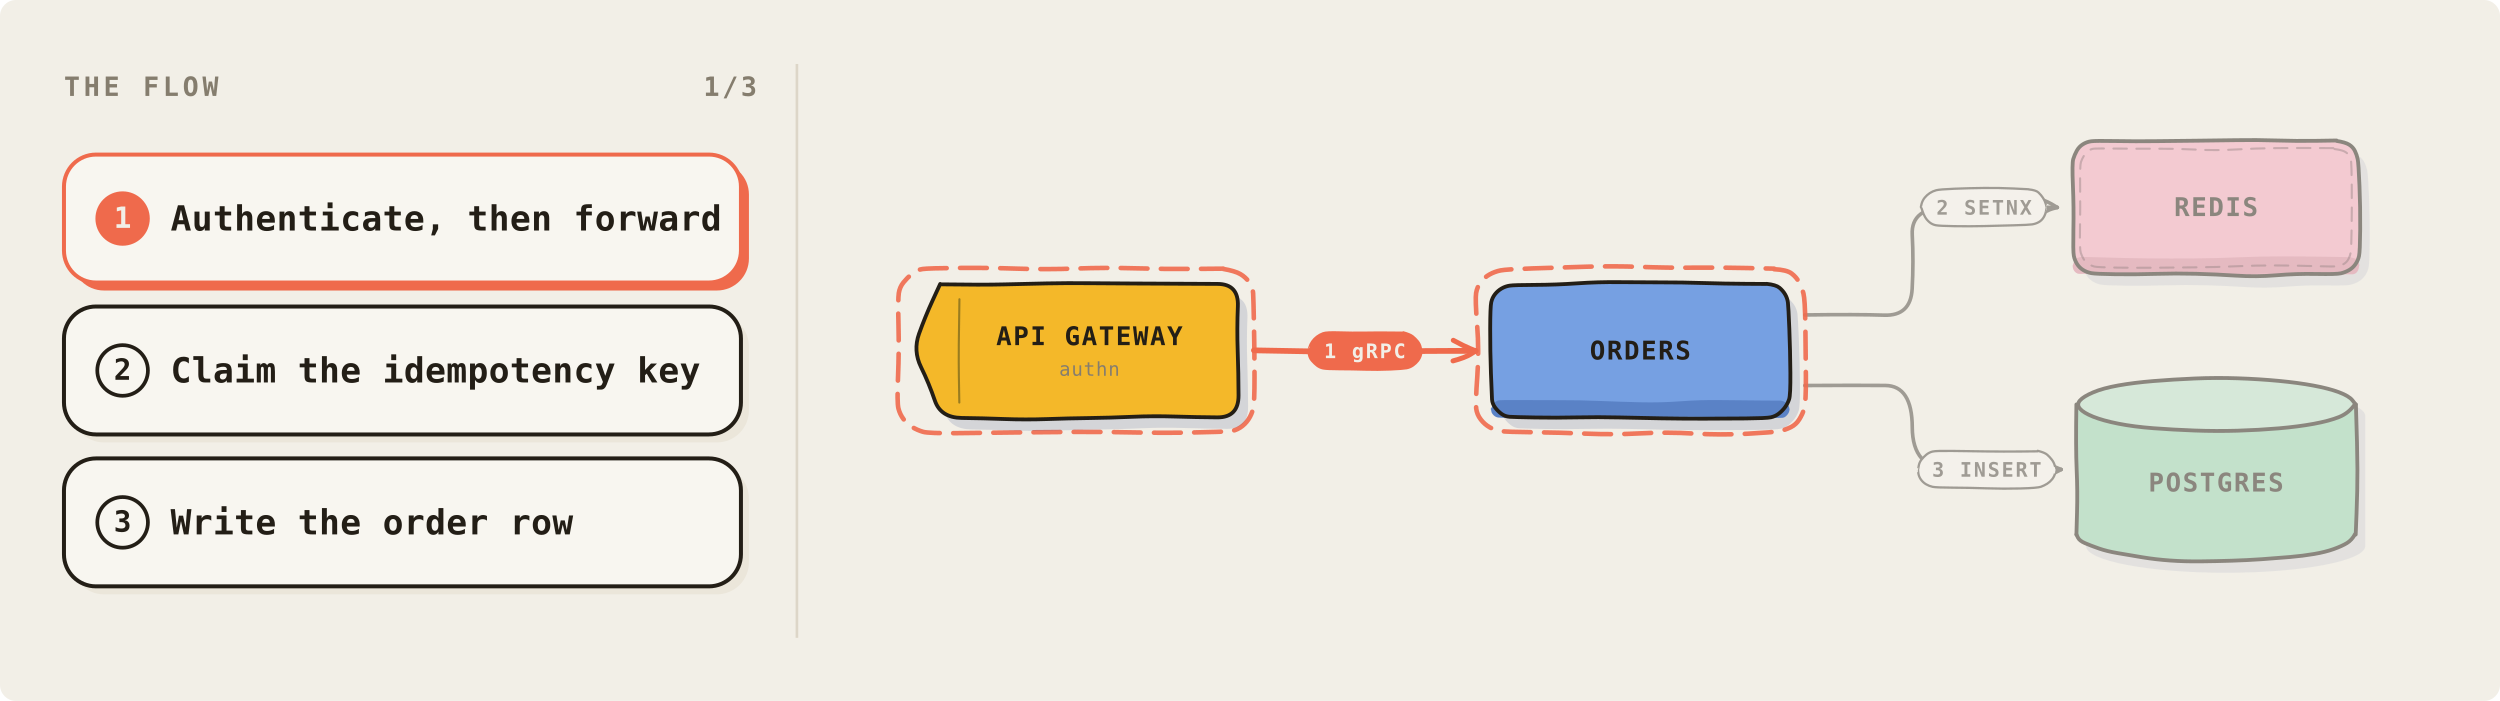
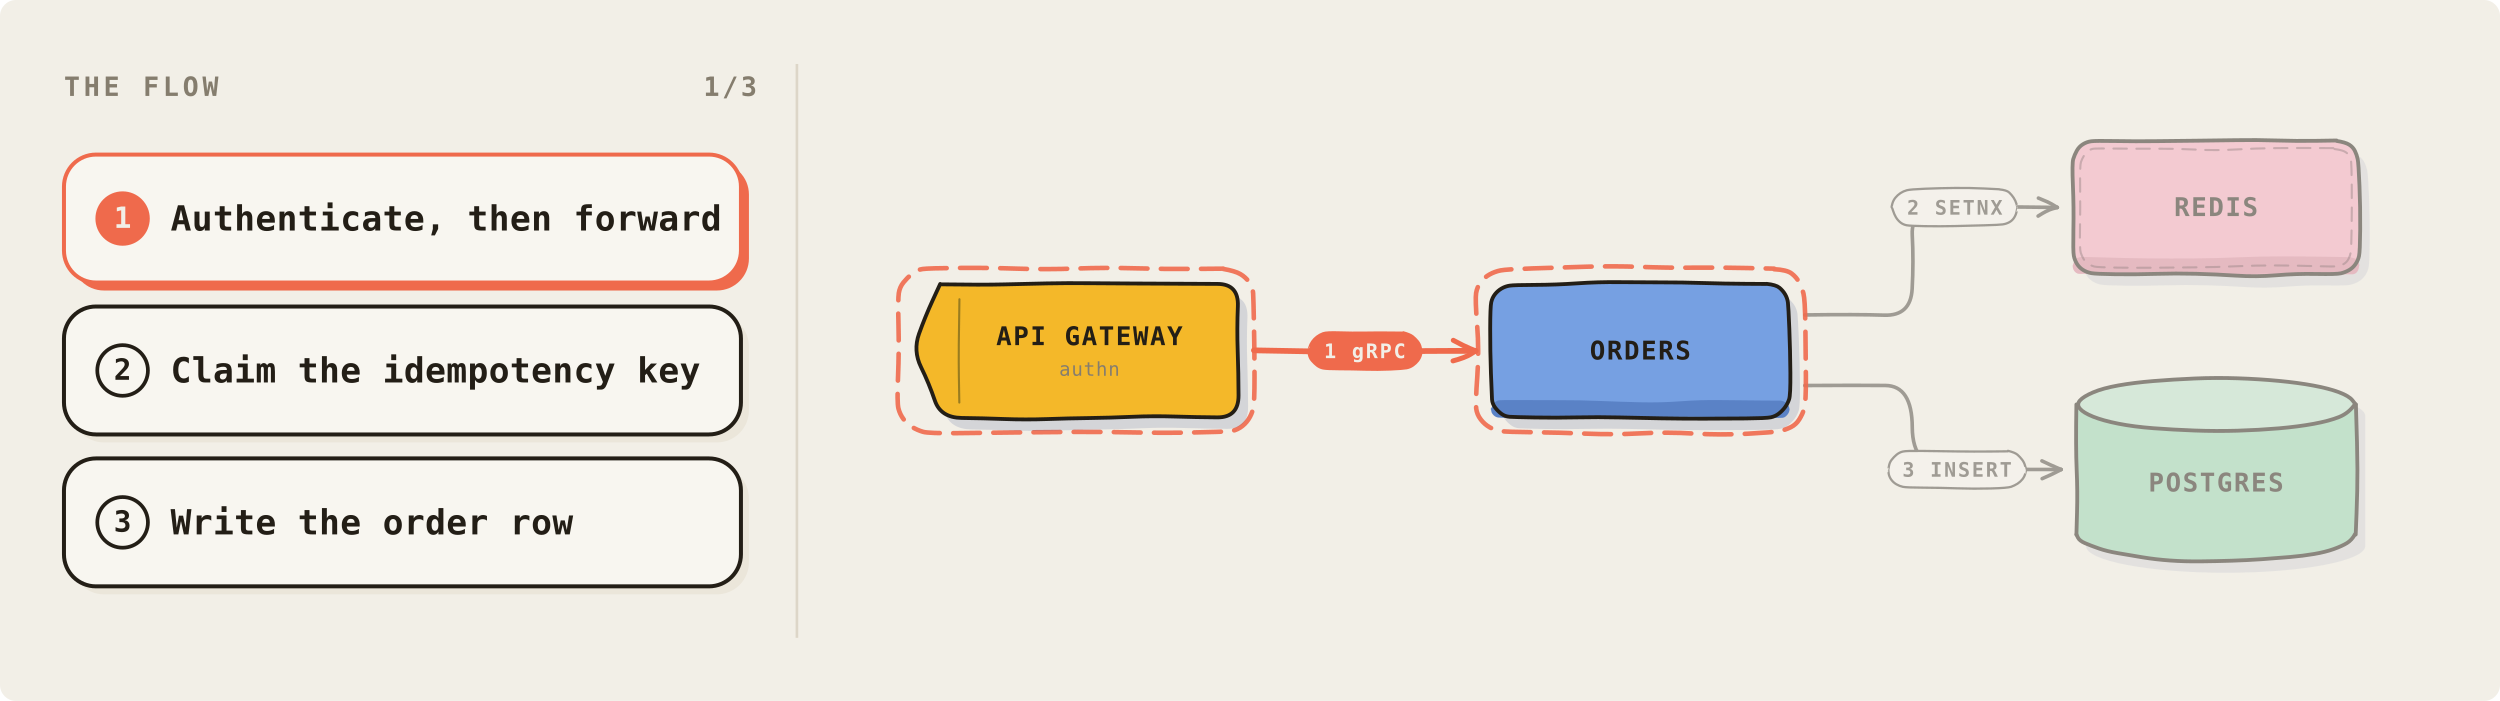
<svg xmlns="http://www.w3.org/2000/svg" viewBox="0 0 938 263" width="938" height="263" font-family="ui-monospace, 'SF Mono', Menlo, Consolas, monospace">
  <rect x="0" y="0" width="938" height="263" fill="#f2efe7" rx="6" />
  <line x1="299" y1="24" x2="299" y2="239.311" stroke="#ddd6c8" stroke-width="1" />
  <text class="t" x="24" y="36" fill="#857d6e" font-size="10" font-weight="700" text-anchor="start" letter-spacing="0.14em" font-family="ui-monospace, 'SF Mono', Menlo, Consolas, monospace">THE FLOW</text>
  <text class="t" x="284" y="36" fill="#857d6e" font-size="10" font-weight="700" text-anchor="end" letter-spacing="0.1em" font-family="ui-monospace, 'SF Mono', Menlo, Consolas, monospace">1/3</text>
  <rect x="27" y="61" width="254" height="48" rx="12" fill="#ef6a4c" />
  <rect x="24" y="58" width="254" height="48" rx="12" fill="#f8f6f0" stroke="#ef6a4c" stroke-width="1.5" />
  <circle cx="46" cy="82" r="9.5" fill="#ef6a4c" stroke="#ef6a4c" stroke-width="1.4" />
  <text class="t" x="46" y="85.5" fill="#f2efe7" font-size="11" font-weight="700" text-anchor="middle" letter-spacing="0.02em" font-family="ui-monospace, 'SF Mono', Menlo, Consolas, monospace">1</text>
  <text class="t" x="64" y="86.5" fill="#231e16" font-size="13" font-weight="600" text-anchor="start" letter-spacing="0.01em" font-family="ui-monospace, 'SF Mono', Menlo, Consolas, monospace">Authenticate, then forward</text>
  <rect x="27" y="118" width="254" height="48" rx="12" fill="#ebe6da" />
  <rect x="24" y="115" width="254" height="48" rx="12" fill="#f8f6f0" stroke="#231e16" stroke-width="1.5" />
  <circle cx="46" cy="139" r="9.5" fill="#f8f6f0" stroke="#231e16" stroke-width="1.4" />
  <text class="t" x="46" y="142.5" fill="#231e16" font-size="11" font-weight="700" text-anchor="middle" letter-spacing="0.02em" font-family="ui-monospace, 'SF Mono', Menlo, Consolas, monospace">2</text>
  <text class="t" x="64" y="143.5" fill="#231e16" font-size="13" font-weight="600" text-anchor="start" letter-spacing="0.01em" font-family="ui-monospace, 'SF Mono', Menlo, Consolas, monospace">Claim the idempotency key</text>
  <rect x="27" y="175" width="254" height="48" rx="12" fill="#ebe6da" />
  <rect x="24" y="172" width="254" height="48" rx="12" fill="#f8f6f0" stroke="#231e16" stroke-width="1.5" />
  <circle cx="46" cy="196" r="9.5" fill="#f8f6f0" stroke="#231e16" stroke-width="1.4" />
  <text class="t" x="46" y="199.5" fill="#231e16" font-size="11" font-weight="700" text-anchor="middle" letter-spacing="0.02em" font-family="ui-monospace, 'SF Mono', Menlo, Consolas, monospace">3</text>
  <text class="t" x="64" y="200.5" fill="#231e16" font-size="13" font-weight="600" text-anchor="start" letter-spacing="0.01em" font-family="ui-monospace, 'SF Mono', Menlo, Consolas, monospace">Write the order row</text>
  <g transform="translate(283.86 -6.14) scale(0.7177033)">
    <g transform="translate(18 18)">
      <g class="edge" data-edge="gateway&gt;orders" opacity="1">
        <path class="s" d="M242.01 173.71Q271.01 174.29 285.51 174.5Q300.01 174.71 314.5 174.35Q329 173.99 343.5 174L358 174" fill="none" stroke="#ef6a4c" stroke-width="3" stroke-linejoin="round" stroke-linecap="round" />
        <path class="s" d="M346.24 168.46Q351.97 171.57 354.98 172.78L358 174" fill="none" stroke="#ef6a4c" stroke-width="2.6" stroke-linejoin="round" stroke-linecap="round" />
        <path class="s" d="M346.1 179.22Q352.45 177.51 355.22 175.75L358 174" fill="none" stroke="#ef6a4c" stroke-width="2.6" stroke-linejoin="round" stroke-linecap="round" />
        <g class="tag">
          <path class="f" d="M320.07 164.3Q323.64 165.27 325.03 166.38Q326.43 167.5 327.61 168.93Q328.8 170.37 329.17 172.18Q329.54 174 329.66 174.02Q329.78 174.05 329.36 175.88Q328.93 177.72 327.8 179.15Q326.66 180.58 325.16 181.63Q323.65 182.68 321.84 183.03Q320.04 183.39 313.36 183.69Q306.68 183.99 300.01 183.78Q293.33 183.57 286.65 183.55Q279.97 183.53 278.16 183.14Q276.35 182.76 274.94 181.65Q273.52 180.54 272.3 179.1Q271.07 177.66 270.77 175.83Q270.48 174 270.45 173.99Q270.42 173.99 270.94 172.27Q271.46 170.54 272.48 169.09Q273.5 167.65 274.94 166.55Q276.39 165.46 278.18 164.79Q279.98 164.13 286.65 164.35Q293.33 164.58 300.01 164.47Q306.68 164.35 313.36 164.43L320.04 164.5Z" fill="#ef6a4c" />
          <path class="s" d="M320.07 164.3Q323.64 165.27 325.03 166.38Q326.43 167.5 327.61 168.93Q328.8 170.37 329.17 172.18Q329.54 174 329.66 174.02Q329.78 174.05 329.36 175.88Q328.93 177.72 327.8 179.15Q326.66 180.58 325.16 181.63Q323.65 182.68 321.84 183.03Q320.04 183.39 313.36 183.69Q306.68 183.99 300.01 183.78Q293.33 183.57 286.65 183.55Q279.97 183.53 278.16 183.14Q276.35 182.76 274.94 181.65Q273.52 180.54 272.3 179.1Q271.07 177.66 270.77 175.83Q270.48 174 270.45 173.99Q270.42 173.99 270.94 172.27Q271.46 170.54 272.48 169.09Q273.5 167.65 274.94 166.55Q276.39 165.46 278.18 164.79Q279.98 164.13 286.65 164.35Q293.33 164.58 300.01 164.47Q306.68 164.35 313.36 164.43L320.04 164.5Z" fill="none" stroke="#ef6a4c" stroke-width="1.2" stroke-linejoin="round" stroke-linecap="round" />
          <text class="t" x="300.01" y="177.78" fill="#f2efe7" font-size="10.5" font-weight="700" text-anchor="middle" letter-spacing="0.09em">1 gRPC</text>
        </g>
      </g>
      <g class="edge" data-edge="orders&gt;cache" opacity="0.4">
        <path class="s" d="M530 155.2Q557.72 154.83 571.53 155.32Q585.34 155.8 586.12 141.6Q586.91 127.4 586.17 113.26Q585.44 99.11 604.58 98.84Q623.72 98.56 642.86 98.78L662 99" fill="none" stroke="#231e16" stroke-width="1.9" stroke-linejoin="round" stroke-linecap="round" />
        <path class="s" d="M652.13 94.11Q657.26 96.13 659.63 97.57L662 99" fill="none" stroke="#231e16" stroke-width="1.9" stroke-linejoin="round" stroke-linecap="round" />
        <path class="s" d="M651.97 103.51Q656.65 100.5 659.32 99.75L662 99" fill="none" stroke="#231e16" stroke-width="1.9" stroke-linejoin="round" stroke-linecap="round" />
        <g class="tag">
-           <path class="f" d="M646.99 89.56Q650.83 89.94 652.16 91.19Q653.49 92.44 654.48 93.93Q655.47 95.43 655.99 97.21Q656.51 99 656.46 98.99Q656.41 98.98 656.11 100.81Q655.8 102.65 654.81 104.25Q653.82 105.86 652.21 106.73Q650.61 107.6 648.81 107.86Q647.01 108.13 639.24 108.34Q631.48 108.56 623.72 108.74Q615.96 108.92 608.18 108.79Q600.4 108.66 598.54 108.31Q596.68 107.96 595.26 106.8Q593.83 105.64 592.93 104.1Q592.03 102.56 591.48 100.78Q590.94 99 590.75 98.96Q590.56 98.93 591.05 97.11Q591.55 95.29 592.7 93.88Q593.85 92.48 595.35 91.49Q596.86 90.51 598.65 90.02Q600.44 89.53 608.2 89.22Q615.96 88.91 623.72 88.82Q631.48 88.73 639.24 89.11L647.01 89.5Z" fill="#f8f6f0" />
-           <path class="s" d="M646.99 89.56Q650.83 89.94 652.16 91.19Q653.49 92.44 654.48 93.93Q655.47 95.43 655.99 97.21Q656.51 99 656.46 98.99Q656.41 98.98 656.11 100.81Q655.8 102.65 654.81 104.25Q653.82 105.86 652.21 106.73Q650.61 107.6 648.81 107.86Q647.01 108.13 639.24 108.34Q631.48 108.56 623.72 108.74Q615.96 108.92 608.18 108.79Q600.4 108.66 598.54 108.31Q596.68 107.96 595.26 106.8Q593.83 105.64 592.93 104.1Q592.03 102.56 591.48 100.78Q590.94 99 590.75 98.96Q590.56 98.93 591.05 97.11Q591.55 95.29 592.7 93.88Q593.85 92.48 595.35 91.49Q596.86 90.51 598.65 90.02Q600.44 89.53 608.2 89.22Q615.96 88.91 623.72 88.82Q631.48 88.73 639.24 89.11L647.01 89.5Z" fill="none" stroke="#231e16" stroke-width="1.2" stroke-linejoin="round" stroke-linecap="round" />
-           <text class="t" x="623.72" y="102.78" fill="#231e16" font-size="10.5" font-weight="700" text-anchor="middle" letter-spacing="0.09em">2 SETNX</text>
+           <path class="f" d="M631.68 89.56Q635.52 89.94 636.85 91.19Q638.18 92.44 639.17 93.93Q640.16 95.43 640.68 97.21Q641.19 99 641.15 98.99Q641.1 98.98 640.79 100.81Q640.49 102.65 639.5 104.25Q638.5 105.86 636.9 106.73Q635.29 107.6 633.49 107.86Q631.69 108.13 623.93 108.34Q616.17 108.56 608.41 108.74Q600.65 108.92 592.87 108.79Q585.09 108.66 583.23 108.31Q581.37 107.96 579.94 106.8Q578.52 105.64 577.62 104.1Q576.72 102.56 576.17 100.78Q575.62 99 575.44 98.96Q575.25 98.93 575.74 97.11Q576.23 95.29 577.39 93.88Q578.54 92.48 580.04 91.49Q581.54 90.51 583.33 90.02Q585.12 89.53 592.88 89.22Q600.65 88.91 608.41 88.82Q616.17 88.73 623.93 89.11L631.69 89.5Z" fill="#f8f6f0" />
+           <path class="s" d="M631.68 89.56Q635.52 89.94 636.85 91.19Q638.18 92.44 639.17 93.93Q640.16 95.43 640.68 97.21Q641.19 99 641.15 98.99Q641.1 98.98 640.79 100.81Q640.49 102.65 639.5 104.25Q638.5 105.86 636.9 106.73Q635.29 107.6 633.49 107.86Q631.69 108.13 623.93 108.34Q616.17 108.56 608.41 108.74Q600.65 108.92 592.87 108.79Q585.09 108.66 583.23 108.31Q581.37 107.96 579.94 106.8Q578.52 105.64 577.62 104.1Q576.72 102.56 576.17 100.78Q575.62 99 575.44 98.96Q575.25 98.93 575.74 97.11Q576.23 95.29 577.39 93.88Q578.54 92.48 580.04 91.49Q581.54 90.51 583.33 90.02Q585.12 89.53 592.88 89.22Q600.65 88.91 608.41 88.82Q616.17 88.73 623.93 89.11L631.69 89.5Z" fill="none" stroke="#231e16" stroke-width="1.2" stroke-linejoin="round" stroke-linecap="round" />
+           <text class="t" x="608.41" y="102.78" fill="#231e16" font-size="10.5" font-weight="700" text-anchor="middle" letter-spacing="0.09em">2 SETNX</text>
        </g>
      </g>
      <g class="edge" data-edge="orders&gt;db" opacity="0.4">
        <path class="s" d="M530 192.09Q558.14 191.94 572.11 192.07Q586.07 192.2 586.18 213.89Q586.28 235.58 605.71 235.76Q625.14 235.95 644.57 235.97L664 236" fill="none" stroke="#231e16" stroke-width="1.9" stroke-linejoin="round" stroke-linecap="round" />
        <path class="s" d="M653.96 231.5Q658.93 233.87 661.46 234.93L664 236" fill="none" stroke="#231e16" stroke-width="1.9" stroke-linejoin="round" stroke-linecap="round" />
        <path class="s" d="M654.09 240.78Q659.13 238.59 661.57 237.29L664 236" fill="none" stroke="#231e16" stroke-width="1.9" stroke-linejoin="round" stroke-linecap="round" />
        <g class="tag">
-           <path class="f" d="M651.73 226.23Q655.4 227.1 656.75 228.29Q658.1 229.48 659.2 230.94Q660.3 232.4 660.74 234.2Q661.18 236 661.24 236.01Q661.3 236.02 660.88 237.83Q660.46 239.64 659.34 241.05Q658.23 242.46 656.73 243.42Q655.23 244.37 653.46 245.02Q651.68 245.67 642.83 245.91Q633.99 246.15 625.14 245.84Q616.29 245.54 607.45 245.49Q598.61 245.45 596.82 245.06Q595.03 244.68 593.41 243.73Q591.79 242.78 590.69 241.23Q589.59 239.68 589.34 237.84Q589.1 236 589.17 236.01Q589.25 236.03 589.54 234.2Q589.83 232.37 590.93 230.94Q592.03 229.51 593.48 228.29Q594.94 227.08 596.77 226.62Q598.6 226.16 607.45 226.3Q616.29 226.44 625.14 226.55Q633.99 226.67 642.83 226.59L651.68 226.5Z" fill="#f8f6f0" />
-           <path class="s" d="M651.73 226.23Q655.4 227.1 656.75 228.29Q658.1 229.48 659.2 230.94Q660.3 232.4 660.74 234.2Q661.18 236 661.24 236.01Q661.3 236.02 660.88 237.83Q660.46 239.64 659.34 241.05Q658.23 242.46 656.73 243.42Q655.23 244.37 653.46 245.02Q651.68 245.67 642.83 245.91Q633.99 246.15 625.14 245.84Q616.29 245.54 607.45 245.49Q598.61 245.45 596.82 245.06Q595.03 244.68 593.41 243.73Q591.79 242.78 590.69 241.23Q589.59 239.68 589.34 237.84Q589.1 236 589.17 236.01Q589.25 236.03 589.54 234.2Q589.83 232.37 590.93 230.94Q592.03 229.51 593.48 228.29Q594.94 227.08 596.77 226.62Q598.6 226.16 607.45 226.3Q616.29 226.44 625.14 226.55Q633.99 226.67 642.83 226.59L651.68 226.5Z" fill="none" stroke="#231e16" stroke-width="1.2" stroke-linejoin="round" stroke-linecap="round" />
-           <text class="t" x="625.14" y="239.78" fill="#231e16" font-size="10.5" font-weight="700" text-anchor="middle" letter-spacing="0.09em">3 INSERT</text>
+           <path class="f" d="M636.19 226.23Q639.85 227.1 641.21 228.29Q642.56 229.48 643.66 230.94Q644.76 232.4 645.2 234.2Q645.64 236 645.69 236.01Q645.75 236.02 645.34 237.83Q644.92 239.64 643.8 241.05Q642.68 242.46 641.19 243.42Q639.69 244.37 637.91 245.02Q636.14 245.67 627.29 245.91Q618.44 246.15 609.6 245.84Q600.75 245.54 591.91 245.49Q583.07 245.45 581.28 245.06Q579.49 244.68 577.87 243.73Q576.25 242.78 575.14 241.23Q574.04 239.68 573.8 237.84Q573.56 236 573.63 236.01Q573.71 236.03 574 234.2Q574.29 232.37 575.39 230.94Q576.49 229.51 577.94 228.29Q579.39 227.08 581.22 226.62Q583.06 226.16 591.9 226.3Q600.75 226.44 609.6 226.55Q618.44 226.67 627.29 226.59L636.14 226.5Z" fill="#f8f6f0" />
+           <path class="s" d="M636.19 226.23Q639.85 227.1 641.21 228.29Q642.56 229.48 643.66 230.94Q644.76 232.4 645.2 234.2Q645.64 236 645.69 236.01Q645.75 236.02 645.34 237.83Q644.92 239.64 643.8 241.05Q642.68 242.46 641.19 243.42Q639.69 244.37 637.91 245.02Q636.14 245.67 627.29 245.91Q618.44 246.15 609.6 245.84Q600.75 245.54 591.91 245.49Q583.07 245.45 581.28 245.06Q579.49 244.68 577.87 243.73Q576.25 242.78 575.14 241.23Q574.04 239.68 573.8 237.84Q573.56 236 573.63 236.01Q573.71 236.03 574 234.2Q574.29 232.37 575.39 230.94Q576.49 229.51 577.94 228.29Q579.39 227.08 581.22 226.62Q583.06 226.16 591.9 226.3Q600.75 226.44 609.6 226.55Q618.44 226.67 627.29 226.59L636.14 226.5Z" fill="none" stroke="#231e16" stroke-width="1.2" stroke-linejoin="round" stroke-linecap="round" />
+           <text class="t" x="609.6" y="239.78" fill="#231e16" font-size="10.5" font-weight="700" text-anchor="middle" letter-spacing="0.09em">3 INSERT</text>
        </g>
      </g>
      <g class="node" data-node="gateway" opacity="1">
        <path class="s" d="M225.98 131.15Q232.14 132.21 234.91 133.83Q237.68 135.45 239.55 138.1Q241.42 140.75 241.6 143.88Q241.78 147 242.04 160.5Q242.31 174 242.32 187.53Q242.34 201.07 241.61 204.12Q240.88 207.18 239.14 209.81Q237.4 212.43 234.77 214.12Q232.14 215.8 229.07 216.05Q226.01 216.29 210.61 216.63Q195.21 216.98 179.81 216.63Q164.41 216.28 149.01 216.35Q133.6 216.42 118.2 216.62Q102.8 216.82 87.39 216.99Q71.97 217.15 69.04 216.3Q66.1 215.45 63.44 213.85Q60.77 212.26 58.86 209.72Q56.95 207.18 56.17 204.09Q55.39 201 55.96 187.5Q56.53 174 56.2 160.49Q55.87 146.97 56.36 143.8Q56.84 140.62 58.8 138.21Q60.75 135.79 63.25 133.69Q65.75 131.59 68.88 131.18Q72 130.77 87.4 130.63Q102.8 130.48 118.2 131Q133.6 131.52 149.01 130.94Q164.41 130.37 179.81 130.82Q195.21 131.27 210.61 131.14L226.01 131Z" fill="none" stroke="#ef6a4c" stroke-width="2.4" stroke-linejoin="round" stroke-linecap="round" stroke-dasharray="14 7" opacity="0.9" />
        <g class="shadow" transform="translate(5 6)">
          <path class="f" d="M78 139.2Q100.29 139.53 111.43 139.23Q122.57 138.94 133.72 138.71Q144.86 138.48 156.01 138.61Q167.15 138.75 178.29 138.76Q189.44 138.78 200.58 138.87Q211.72 138.96 222.92 138.98Q234.11 139 233.62 150.67Q233.13 162.33 233.53 174Q233.93 185.67 233.97 197.25Q234.01 208.84 222.87 208.75Q211.72 208.66 200.58 208.31Q189.44 207.95 178.29 208.45Q167.15 208.94 156.01 209.1Q144.86 209.25 133.72 209.64Q122.57 210.03 111.43 209.61Q100.29 209.19 89.26 209.05Q78.24 208.9 75.21 199.97Q72.18 191.03 67.98 182.47Q63.77 173.91 66.94 165.03Q70.12 156.15 74.06 147.57L78 139" fill="#41538f" opacity="0.17" />
        </g>
        <path class="f" d="M78 139.2Q100.29 139.53 111.43 139.23Q122.57 138.94 133.72 138.71Q144.86 138.48 156.01 138.61Q167.15 138.75 178.29 138.76Q189.44 138.78 200.58 138.87Q211.72 138.96 222.92 138.98Q234.11 139 233.62 150.67Q233.13 162.33 233.53 174Q233.93 185.67 233.97 197.25Q234.01 208.84 222.87 208.75Q211.72 208.66 200.58 208.31Q189.44 207.95 178.29 208.45Q167.15 208.94 156.01 209.1Q144.86 209.25 133.72 209.64Q122.57 210.03 111.43 209.61Q100.29 209.19 89.26 209.05Q78.24 208.9 75.21 199.97Q72.18 191.03 67.98 182.47Q63.77 173.91 66.94 165.03Q70.12 156.15 74.06 147.57L78 139" fill="#f4b829" />
        <path class="s" d="M78 139.2Q100.29 139.53 111.43 139.23Q122.57 138.94 133.72 138.71Q144.86 138.48 156.01 138.61Q167.15 138.75 178.29 138.76Q189.44 138.78 200.58 138.87Q211.72 138.96 222.92 138.98Q234.11 139 233.62 150.67Q233.13 162.33 233.53 174Q233.93 185.67 233.97 197.25Q234.01 208.84 222.87 208.75Q211.72 208.66 200.58 208.31Q189.44 207.95 178.29 208.45Q167.15 208.94 156.01 209.1Q144.86 209.25 133.72 209.64Q122.57 210.03 111.43 209.61Q100.29 209.19 89.26 209.05Q78.24 208.9 75.21 199.97Q72.18 191.03 67.98 182.47Q63.77 173.91 66.94 165.03Q70.12 156.15 74.06 147.57L78 139" fill="none" stroke="#231e16" stroke-width="2" stroke-linejoin="round" stroke-linecap="round" />
        <path class="s" d="M88.06 147Q87.54 174 87.77 187.5L88 201" fill="none" stroke="#4e4a18" stroke-width="1.1" stroke-linejoin="round" stroke-linecap="round" opacity="0.55" />
        <text class="t" x="156.01" y="171" fill="#231e16" font-size="13.5" font-weight="700" text-anchor="middle" letter-spacing="0.06em">API GATEWAY</text>
        <text class="t" x="156.01" y="187" fill="#857d6e" font-size="10" font-weight="500" text-anchor="middle" letter-spacing="0.04em">authn</text>
      </g>
      <g class="node" data-node="orders" opacity="1">
        <path class="s" d="M513.94 131.29Q520.53 131.6 523.09 133.53Q525.65 135.46 527.07 138.2Q528.49 140.94 529.29 143.97Q530.09 147 530.3 160.5Q530.51 174 530.57 187.56Q530.62 201.12 529.71 204.13Q528.79 207.13 527.11 209.81Q525.44 212.5 522.72 213.86Q520.01 215.22 517.01 215.89Q514 216.55 500 217.3Q486 218.05 472 217.21Q458 216.36 444 217.11Q430 217.86 416 217.27Q402 216.68 388.06 216.52Q374.13 216.36 371.09 215.94Q368.06 215.52 365.3 213.96Q362.55 212.4 360.58 209.82Q358.6 207.25 358.21 204.12Q357.81 201 358.78 187.5Q359.76 174 358.7 160.46Q357.64 146.93 358.17 143.73Q358.7 140.53 360.63 138.01Q362.55 135.49 365.25 134.01Q367.94 132.53 370.97 131.92Q374 131.32 388 130.86Q402 130.4 416 129.98Q430 129.56 444 130.08Q458 130.61 472 130.48Q486 130.35 500 130.68L514 131Z" fill="none" stroke="#ef6a4c" stroke-width="2.4" stroke-linejoin="round" stroke-linecap="round" stroke-dasharray="14 7" opacity="0.9" />
        <g class="shadow" transform="translate(5 6)">
          <path class="f" d="M510.01 138.94Q514.91 139.44 516.73 140.96Q518.55 142.47 519.72 144.46Q520.89 146.45 521.17 148.72Q521.45 151 521.91 162.5Q522.37 174 522.46 185.55Q522.55 197.11 521.79 199.33Q521.04 201.56 519.69 203.41Q518.34 205.27 516.48 206.73Q514.61 208.19 512.31 208.7Q510 209.21 499 209.31Q488 209.42 477 209.43Q466 209.44 455 209.25Q444 209.05 433 208.79Q422 208.52 411 208.76Q400 209.01 389.04 208.81Q378.08 208.61 375.68 208.44Q373.28 208.27 371.39 206.88Q369.51 205.49 368.08 203.57Q366.65 201.64 366.48 199.32Q366.31 197 365.91 185.5Q365.5 174 365.53 162.46Q365.56 150.91 366.08 148.55Q366.6 146.2 368.05 144.35Q369.51 142.51 371.49 141.37Q373.47 140.22 375.73 139.88Q378 139.53 389 139.49Q400 139.44 411 138.68Q422 137.92 433 138.05Q444 138.18 455 138.17Q466 138.16 477 138.51Q488 138.86 499 138.93L510 139Z" fill="#41538f" opacity="0.17" />
        </g>
        <path class="f" d="M510.01 138.94Q514.91 139.44 516.73 140.96Q518.55 142.47 519.72 144.46Q520.89 146.45 521.17 148.72Q521.45 151 521.91 162.5Q522.37 174 522.46 185.55Q522.55 197.11 521.79 199.33Q521.04 201.56 519.69 203.41Q518.34 205.27 516.48 206.73Q514.61 208.19 512.31 208.7Q510 209.21 499 209.31Q488 209.42 477 209.43Q466 209.44 455 209.25Q444 209.05 433 208.79Q422 208.52 411 208.76Q400 209.01 389.04 208.81Q378.08 208.61 375.68 208.44Q373.28 208.27 371.39 206.88Q369.51 205.49 368.08 203.57Q366.65 201.64 366.48 199.32Q366.31 197 365.91 185.5Q365.5 174 365.53 162.46Q365.56 150.91 366.08 148.55Q366.6 146.2 368.05 144.35Q369.51 142.51 371.49 141.37Q373.47 140.22 375.73 139.88Q378 139.53 389 139.49Q400 139.44 411 138.68Q422 137.92 433 138.05Q444 138.18 455 138.17Q466 138.16 477 138.51Q488 138.86 499 138.93L510 139Z" fill="#76a0e2" />
        <path class="f" d="M517.51 199.96Q519.2 200.37 519.86 200.9Q520.51 201.43 521.11 202.1Q521.71 202.77 521.85 203.63Q522 204.5 522.05 204.51Q522.1 204.52 521.9 205.39Q521.7 206.25 521.2 206.97Q520.69 207.69 519.98 208.29Q519.27 208.88 518.38 208.97Q517.5 209.05 507 209.3Q496.5 209.54 486 208.84Q475.5 208.14 465 208.35Q454.5 208.57 444 208.66Q433.5 208.74 423 208.85Q412.5 208.96 402 209.26Q391.5 209.56 381 209.26Q370.51 208.96 369.63 208.83Q368.75 208.69 368.01 208.2Q367.27 207.71 366.72 206.98Q366.17 206.26 366.09 205.38Q366 204.5 365.82 204.46Q365.64 204.43 366.18 203.73Q366.71 203.03 367.06 202.24Q367.41 201.45 368.08 200.83Q368.75 200.2 369.63 199.91Q370.5 199.62 381 199.7Q391.5 199.79 402 199.76Q412.5 199.74 423 200.17Q433.5 200.6 444 200.86Q454.5 201.12 465 200.34Q475.5 199.56 486 199.71Q496.5 199.86 507 199.93L517.5 200Z" fill="#5a82c6" />
        <path class="s" d="M510.01 138.94Q514.91 139.44 516.73 140.96Q518.55 142.47 519.72 144.46Q520.89 146.45 521.17 148.72Q521.45 151 521.91 162.5Q522.37 174 522.46 185.55Q522.55 197.11 521.79 199.33Q521.04 201.56 519.69 203.41Q518.34 205.27 516.48 206.73Q514.61 208.19 512.31 208.7Q510 209.21 499 209.31Q488 209.42 477 209.43Q466 209.44 455 209.25Q444 209.05 433 208.79Q422 208.52 411 208.76Q400 209.01 389.04 208.81Q378.08 208.61 375.68 208.44Q373.28 208.27 371.39 206.88Q369.51 205.49 368.08 203.57Q366.65 201.64 366.48 199.32Q366.31 197 365.91 185.5Q365.5 174 365.53 162.46Q365.56 150.91 366.08 148.55Q366.6 146.2 368.05 144.35Q369.51 142.51 371.49 141.37Q373.47 140.22 375.73 139.88Q378 139.53 389 139.49Q400 139.44 411 138.68Q422 137.92 433 138.05Q444 138.18 455 138.17Q466 138.16 477 138.51Q488 138.86 499 138.93L510 139Z" fill="none" stroke="#231e16" stroke-width="2" stroke-linejoin="round" stroke-linecap="round" />
        <text class="t" x="444" y="178.5" fill="#231e16" font-size="13.5" font-weight="700" text-anchor="middle" letter-spacing="0.06em">ORDERS</text>
      </g>
      <g class="node" data-node="cache" opacity="0.5">
        <g class="shadow" transform="translate(5 6)">
          <path class="f" d="M807.96 64.22Q812.59 64.92 814.59 66.18Q816.6 67.44 817.59 69.47Q818.59 71.51 819.04 73.75Q819.5 76 819.97 87.5Q820.45 99 820.35 110.53Q820.25 122.05 819.74 124.37Q819.24 126.69 817.89 128.64Q816.55 130.58 814.55 131.74Q812.55 132.9 810.28 133.44Q808 133.98 797.5 133.78Q787 133.58 776.5 134.46Q766 135.34 755.5 134.65Q745 133.97 734.5 133.68Q724 133.4 713.5 133.73Q703 134.06 692.52 133.92Q682.05 133.77 679.78 133.35Q677.51 132.93 675.51 131.71Q673.52 130.48 672.3 128.52Q671.09 126.56 670.64 124.28Q670.19 122 670.42 110.5Q670.65 99 670.16 87.47Q669.67 75.93 670.34 73.7Q671.01 71.47 672.18 69.37Q673.34 67.26 675.36 65.99Q677.37 64.73 679.69 64.41Q682 64.09 692.5 64.29Q703 64.49 713.5 64.35Q724 64.21 734.5 64.11Q745 64.02 755.5 63.83Q766 63.64 776.5 63.99Q787 64.34 797.5 64.17L808 64Z" fill="#41538f" opacity="0.17" />
        </g>
        <path class="f" d="M807.96 64.22Q812.59 64.92 814.59 66.18Q816.6 67.44 817.59 69.47Q818.59 71.51 819.04 73.75Q819.5 76 819.97 87.5Q820.45 99 820.35 110.53Q820.25 122.05 819.74 124.37Q819.24 126.69 817.89 128.64Q816.55 130.58 814.55 131.74Q812.55 132.9 810.28 133.44Q808 133.98 797.5 133.78Q787 133.58 776.5 134.46Q766 135.34 755.5 134.65Q745 133.97 734.5 133.68Q724 133.4 713.5 133.73Q703 134.06 692.52 133.92Q682.05 133.77 679.78 133.35Q677.51 132.93 675.51 131.71Q673.52 130.48 672.3 128.52Q671.09 126.56 670.64 124.28Q670.19 122 670.42 110.5Q670.65 99 670.16 87.47Q669.67 75.93 670.34 73.7Q671.01 71.47 672.18 69.37Q673.34 67.26 675.36 65.99Q677.37 64.73 679.69 64.41Q682 64.09 692.5 64.29Q703 64.49 713.5 64.35Q724 64.21 734.5 64.11Q745 64.02 755.5 63.83Q766 63.64 776.5 63.99Q787 64.34 797.5 64.17L808 64Z" fill="#f3a6bb" />
        <path class="f" d="M815.48 125.1Q817.08 125.55 818.03 125.83Q818.98 126.12 819.29 126.96Q819.6 127.79 819.8 128.65Q820 129.5 819.9 129.48Q819.8 129.46 819.69 130.32Q819.58 131.17 819.19 132.01Q818.79 132.85 818.04 133.39Q817.28 133.94 816.39 133.96Q815.5 133.99 803.75 134.01Q792 134.02 780.25 133.72Q768.5 133.43 756.75 134.11Q745 134.8 733.25 134.39Q721.5 133.98 709.75 133.78Q698 133.59 686.28 133.63Q674.56 133.68 673.63 133.72Q672.71 133.77 671.95 133.26Q671.2 132.76 670.71 132Q670.22 131.25 670.11 130.37Q670 129.5 670 129.5Q669.99 129.5 670.29 128.72Q670.59 127.94 670.86 126.99Q671.13 126.04 671.95 125.67Q672.77 125.31 673.64 125.03Q674.5 124.74 686.25 125.14Q698 125.53 709.75 125.64Q721.5 125.75 733.25 125.66Q745 125.57 756.75 125.07Q768.5 124.56 780.25 124.58Q792 124.61 803.75 124.8L815.5 125Z" fill="#d8869c" />
        <path class="s" d="M807.96 64.22Q812.59 64.92 814.59 66.18Q816.6 67.44 817.59 69.47Q818.59 71.51 819.04 73.75Q819.5 76 819.97 87.5Q820.45 99 820.35 110.53Q820.25 122.05 819.74 124.37Q819.24 126.69 817.89 128.64Q816.55 130.58 814.55 131.74Q812.55 132.9 810.28 133.44Q808 133.98 797.5 133.78Q787 133.58 776.5 134.46Q766 135.34 755.5 134.65Q745 133.97 734.5 133.68Q724 133.4 713.5 133.73Q703 134.06 692.52 133.92Q682.05 133.77 679.78 133.35Q677.51 132.93 675.51 131.71Q673.52 130.48 672.3 128.52Q671.09 126.56 670.64 124.28Q670.19 122 670.42 110.5Q670.65 99 670.16 87.47Q669.67 75.93 670.34 73.7Q671.01 71.47 672.18 69.37Q673.34 67.26 675.36 65.99Q677.37 64.73 679.69 64.41Q682 64.09 692.5 64.29Q703 64.49 713.5 64.35Q724 64.21 734.5 64.11Q745 64.02 755.5 63.83Q766 63.64 776.5 63.99Q787 64.34 797.5 64.17L808 64Z" fill="none" stroke="#231e16" stroke-width="2" stroke-linejoin="round" stroke-linecap="round" />
        <path class="s" d="M806.91 68.47Q810.3 68.9 811.98 69.67Q813.66 70.44 814.54 71.99Q815.41 73.54 815.62 75.27Q815.84 77 815.94 88Q816.04 99 815.87 109.97Q815.7 120.94 815.38 122.61Q815.06 124.28 814.26 125.89Q813.46 127.5 811.96 128.44Q810.45 129.37 808.73 129.7Q807 130.04 796.67 129.69Q786.33 129.34 776 129.32Q765.67 129.3 755.33 129.76Q745 130.22 734.67 130.31Q724.33 130.41 714 130.5Q703.67 130.59 693.3 130.46Q682.93 130.33 681.21 129.87Q679.49 129.41 678.03 128.41Q676.57 127.41 675.71 125.91Q674.85 124.41 674.27 122.71Q673.68 121 673.87 110Q674.07 99 673.94 87.98Q673.81 76.96 674.35 75.33Q674.89 73.7 675.79 72.21Q676.69 70.72 678.1 69.57Q679.5 68.41 681.25 68.26Q683 68.11 693.33 68.23Q703.67 68.34 714 68.29Q724.33 68.24 734.67 68.77Q745 69.3 755.33 68.7Q765.67 68.1 776 67.99Q786.33 67.88 796.67 67.94L807 68Z" fill="none" stroke="#4b2430" stroke-width="1.1" stroke-linejoin="round" stroke-linecap="round" stroke-dasharray="7 5" opacity="0.5" />
        <text class="t" x="745" y="103.5" fill="#231e16" font-size="13.5" font-weight="700" text-anchor="middle" letter-spacing="0.06em">REDIS</text>
      </g>
      <g class="node" data-node="db" opacity="0.5">
        <g class="shadow" transform="translate(5 6)">
          <path class="f" d="M672 202L672 270A73 14 0 0 0 818 270L818 202A73 14 0 0 0 672 202Z" fill="#41538f" opacity="0.17" />
        </g>
        <path class="f" d="M672 202L672 270A73 14 0 0 0 818 270L818 202A73 14 0 0 0 672 202Z" fill="#93d3b0" />
        <path class="f" d="M817.68 201.74Q814.49 206.49 809.31 208.56Q804.14 210.63 796.04 212.12Q787.94 213.61 777.75 214.49Q767.56 215.37 756.28 215.71Q745 216.04 733.73 215.62Q722.45 215.2 712.24 214.42Q702.03 213.64 693.94 212.05Q685.86 210.45 680.72 208.38Q675.59 206.31 673.81 204.17Q672.03 202.02 673.83 199.93Q675.64 197.84 680.76 195.66Q685.89 193.48 693.99 192.04Q702.08 190.6 712.27 189.76Q722.45 188.92 733.73 188.43Q745 187.94 756.28 188.32Q767.56 188.7 777.74 189.67Q787.92 190.64 796.01 192.15Q804.1 193.66 809.31 195.63Q814.52 197.6 816.26 199.8L818 202Z" fill="#b9e2cc" />
        <path class="s" d="M817.64 269.79Q816.03 272.87 813.4 274.47Q810.77 276.07 806.46 277.61Q802.15 279.15 796.35 280.15Q790.54 281.15 783.6 281.75Q776.66 282.35 768.95 282.89Q761.24 283.43 753.12 283.68Q745 283.94 736.86 284.03Q728.72 284.12 721 283.58Q713.28 283.03 706.4 281.88Q699.53 280.72 693.72 279.74Q687.92 278.76 683.66 277.26Q679.4 275.77 676.5 274.51Q673.6 273.25 672.8 271.63L672 270" fill="none" stroke="#231e16" stroke-width="2" stroke-linejoin="round" stroke-linecap="round" />
        <path class="s" d="M671.98 202Q671.61 224.67 672.12 236Q672.63 247.33 672.31 258.67L672 270" fill="none" stroke="#231e16" stroke-width="2" stroke-linejoin="round" stroke-linecap="round" />
        <path class="s" d="M818.1 202Q818.87 224.67 818.89 236Q818.9 247.33 818.45 258.67L818 270" fill="none" stroke="#231e16" stroke-width="2" stroke-linejoin="round" stroke-linecap="round" />
        <path class="s" d="M817.68 201.74Q814.49 206.49 809.31 208.56Q804.14 210.63 796.04 212.12Q787.94 213.61 777.75 214.49Q767.56 215.37 756.28 215.71Q745 216.04 733.73 215.62Q722.45 215.2 712.24 214.42Q702.03 213.64 693.94 212.05Q685.86 210.45 680.72 208.38Q675.59 206.31 673.81 204.17Q672.03 202.02 673.83 199.93Q675.64 197.84 680.76 195.66Q685.89 193.48 693.99 192.04Q702.08 190.6 712.27 189.76Q722.45 188.92 733.73 188.43Q745 187.94 756.28 188.32Q767.56 188.7 777.74 189.67Q787.92 190.64 796.01 192.15Q804.1 193.66 809.31 195.63Q814.52 197.6 816.26 199.8L818 202Z" fill="none" stroke="#231e16" stroke-width="2" stroke-linejoin="round" stroke-linecap="round" />
        <text class="t" x="745" y="247.5" fill="#231e16" font-size="13.5" font-weight="700" text-anchor="middle" letter-spacing="0.06em">POSTGRES</text>
      </g>
    </g>
  </g>
</svg>
